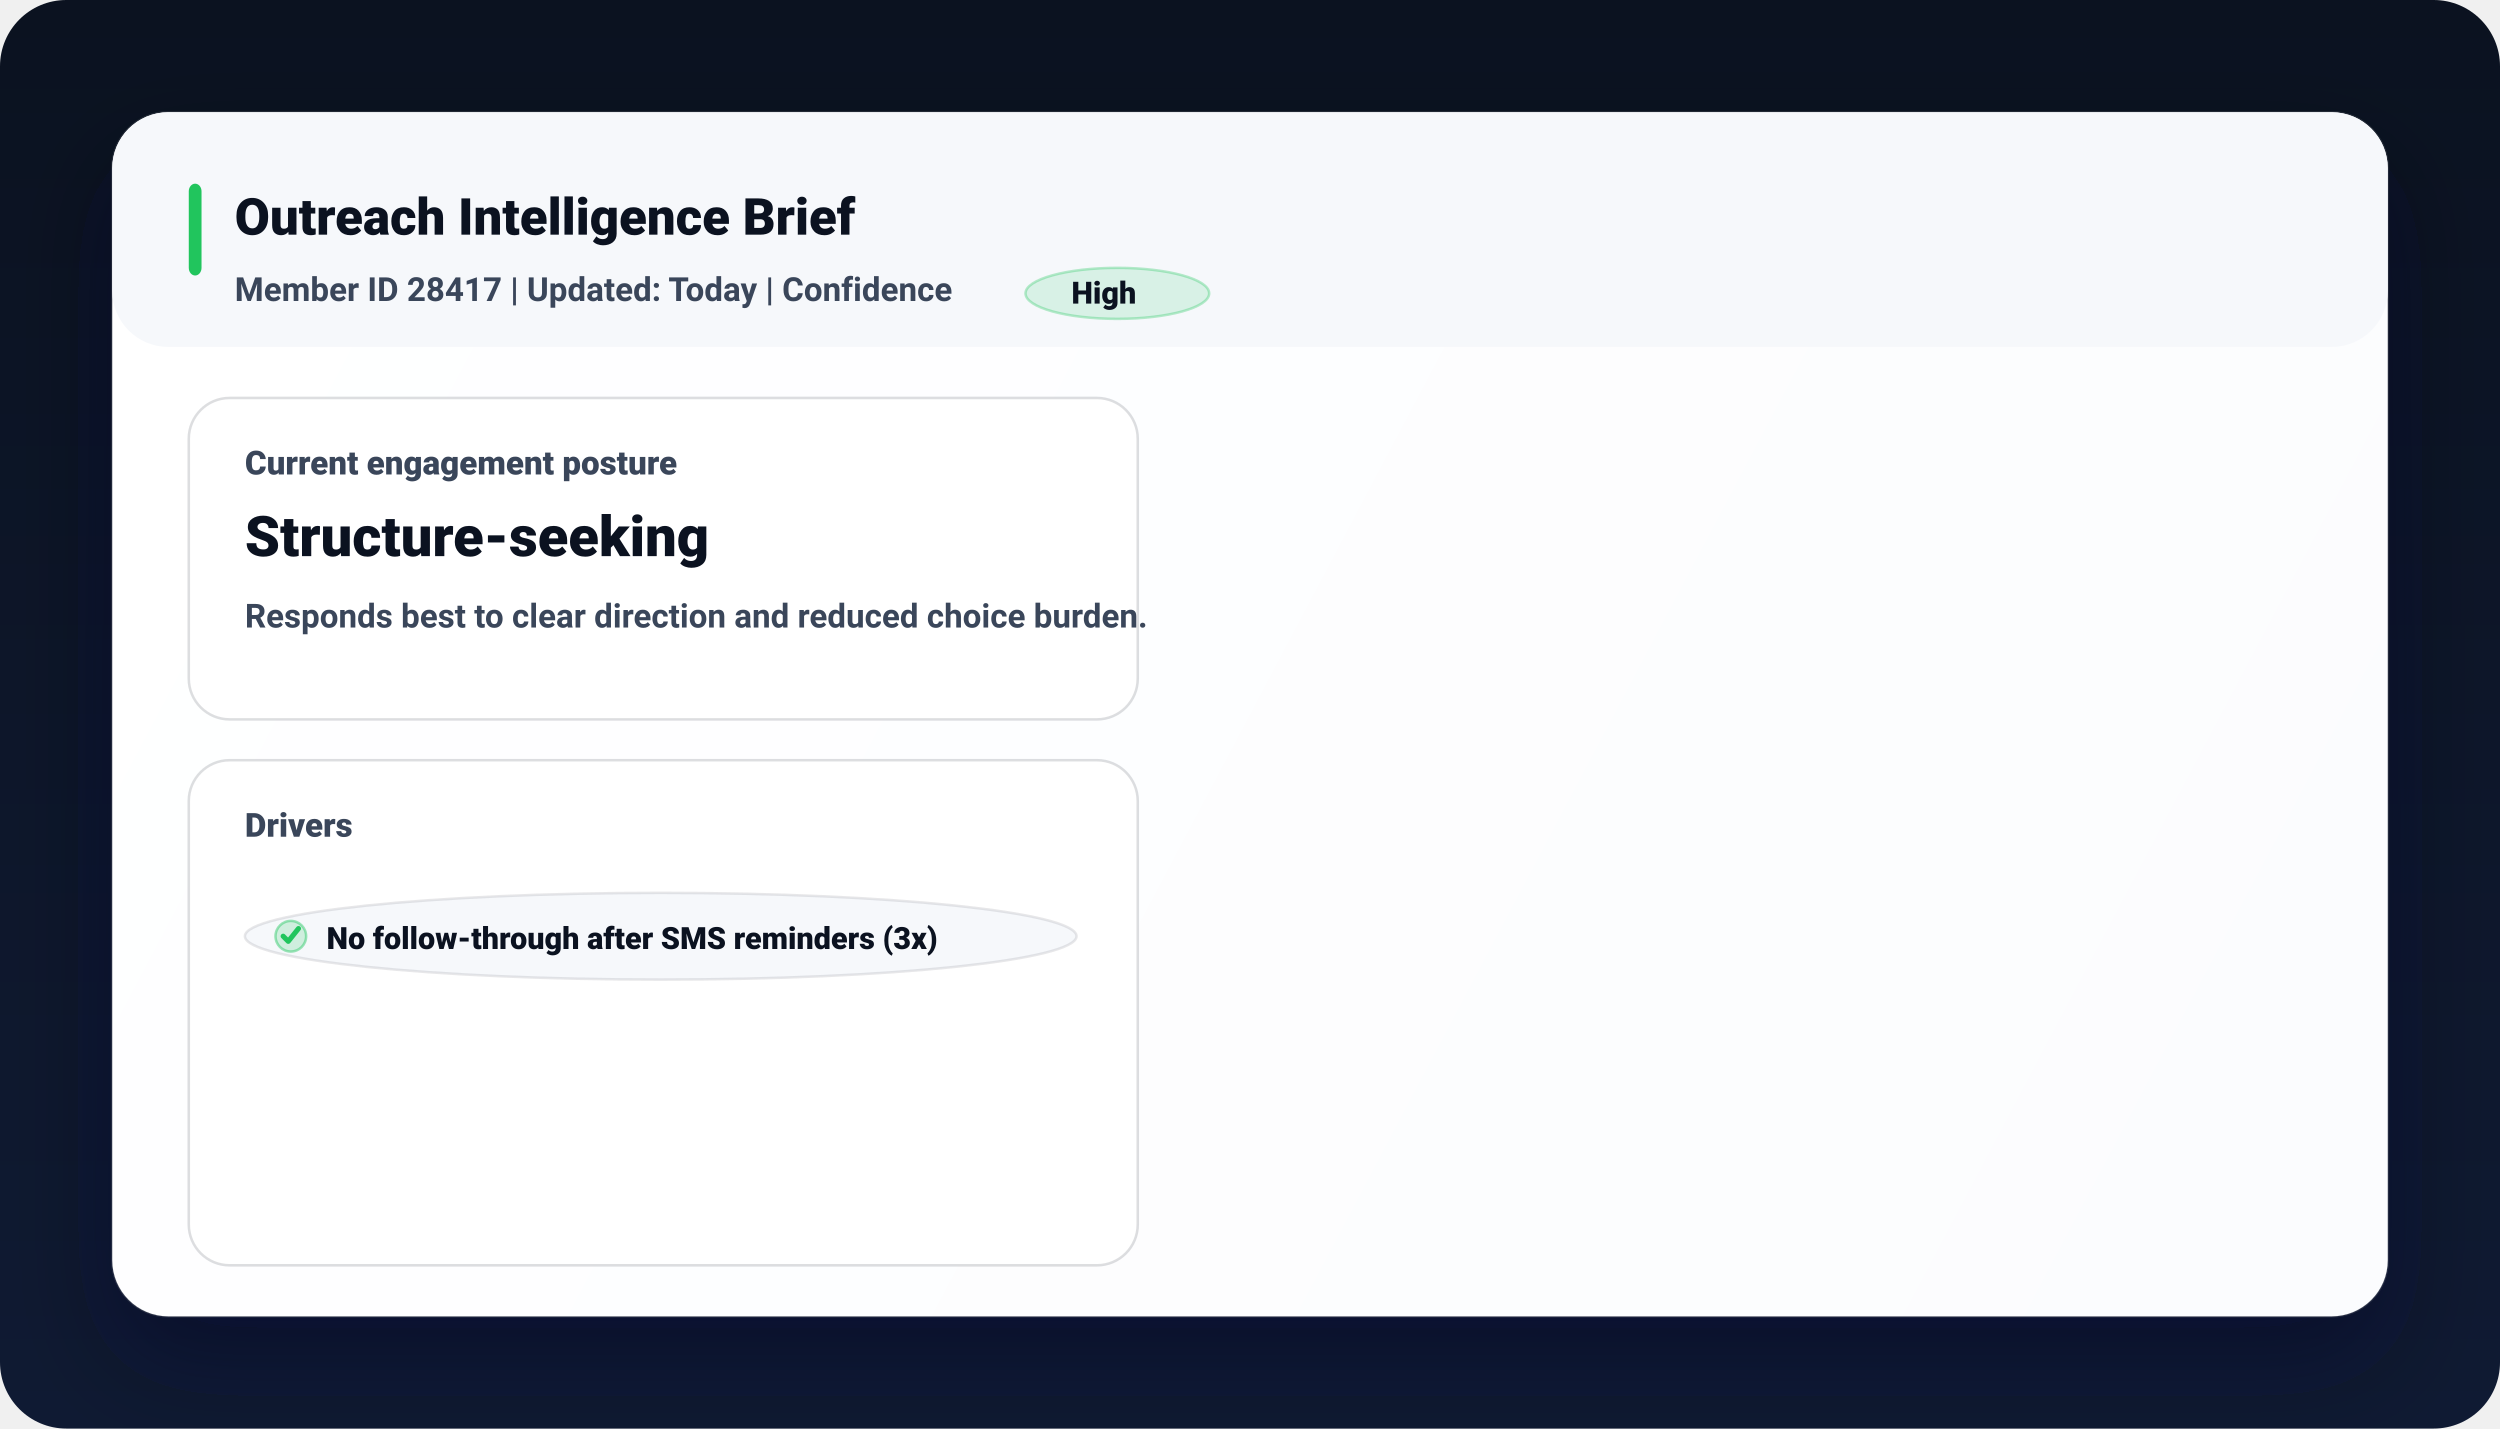
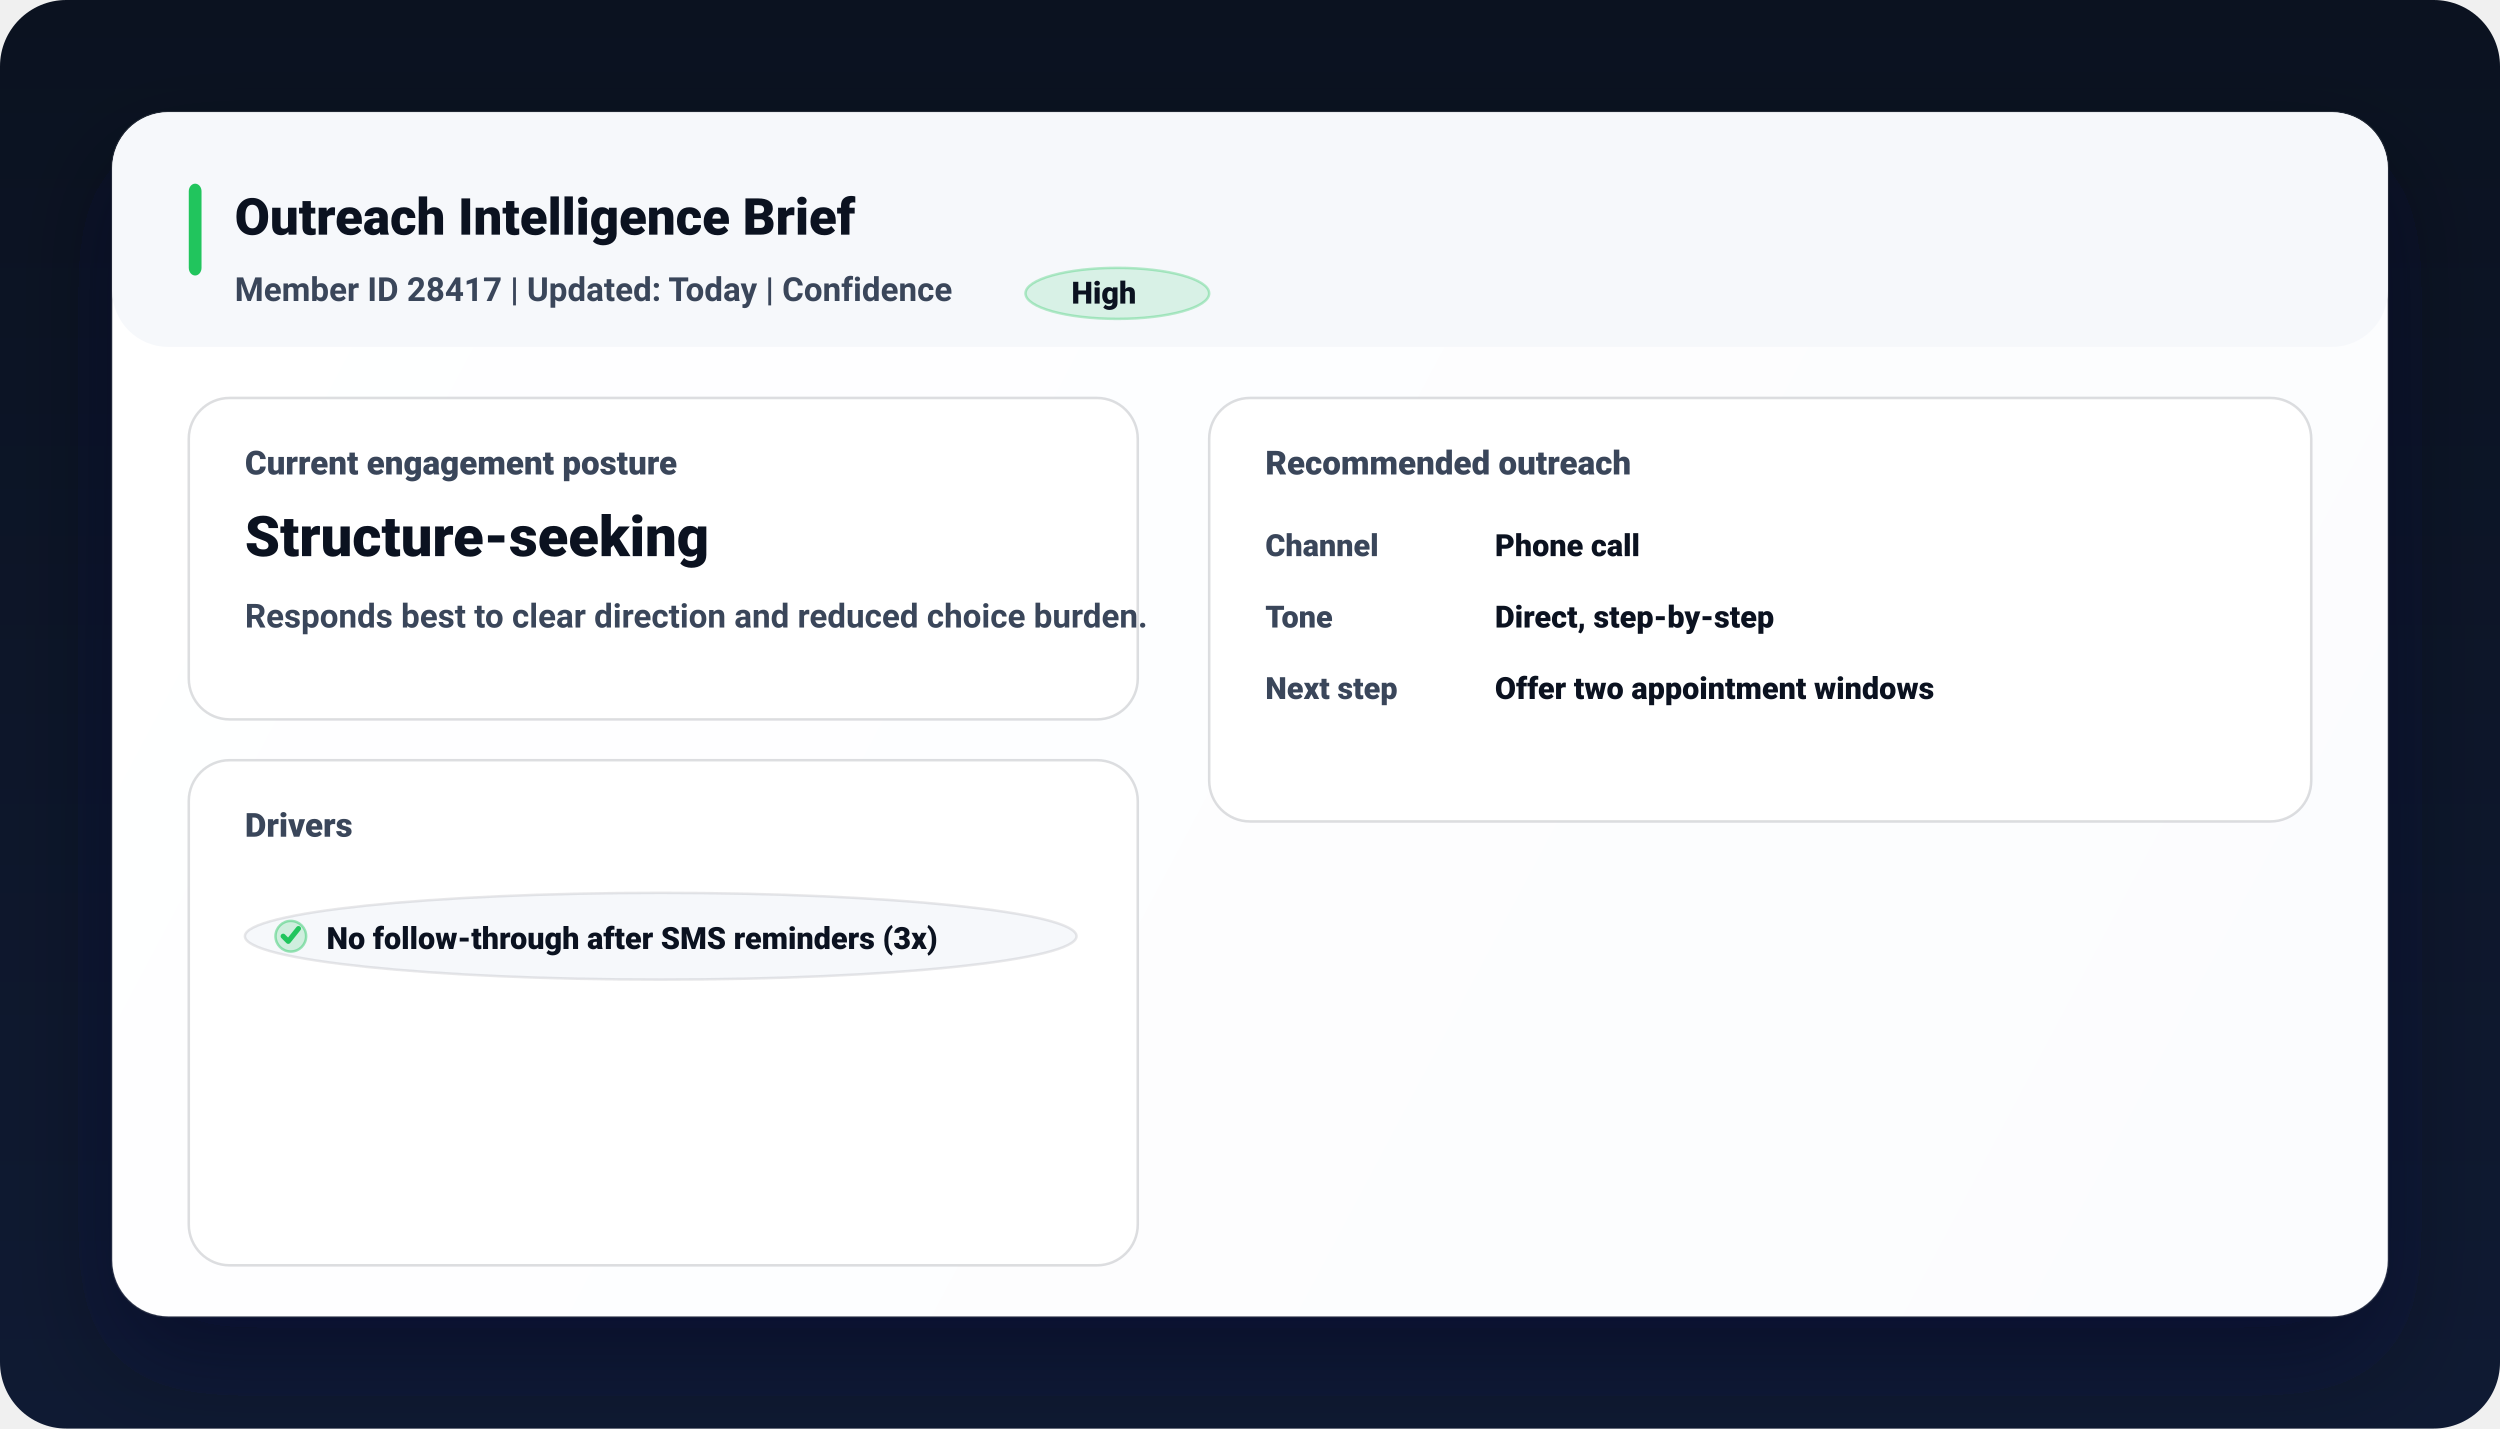
<svg xmlns="http://www.w3.org/2000/svg" width="980" height="560" viewBox="0 0 980 560" fill="none">
  <defs>
    <linearGradient id="bg" x1="0" y1="0" x2="0" y2="560" gradientUnits="userSpaceOnUse">
      <stop stop-color="#0B1220" />
      <stop offset="1" stop-color="#0F1A33" />
    </linearGradient>
    <linearGradient id="panel" x1="44" y1="44" x2="936" y2="516" gradientUnits="userSpaceOnUse">
      <stop stop-color="#FFFFFF" />
      <stop offset="1" stop-color="#FBFCFE" />
    </linearGradient>
    <filter id="shadow" x="-40" y="-40" width="1060" height="640" filterUnits="userSpaceOnUse">
      <feDropShadow dx="0" dy="18" stdDeviation="20" flood-color="#0B1220" flood-opacity="0.38" />
    </filter>
  </defs>
  <rect x="0" y="0" width="980" height="560" rx="26" fill="url(#bg)" />
  <rect x="44" y="44" width="892" height="472" rx="22" fill="url(#panel)" filter="url(#shadow)" />
  <rect x="44" y="44" width="892" height="472" rx="22" stroke="rgba(255,255,255,0.10)" />
  <rect x="44" y="44" width="892" height="92" rx="22" fill="#F6F8FB" />
  <rect x="74" y="72" width="5" height="36" rx="3" fill="#21C55D" />
  <text x="92" y="92" font-family="ui-sans-serif, system-ui, -apple-system, Segoe UI, Roboto, Helvetica, Arial" font-size="20" font-weight="900" fill="#0B1220">Outreach Intelligence Brief</text>
  <text x="92" y="118" font-family="ui-sans-serif, system-ui, -apple-system, Segoe UI, Roboto, Helvetica, Arial" font-size="13" font-weight="700" fill="#3A465A">Member ID 28417  |  Updated: Today  |  Confidence</text>
  <rect x="402" y="105" width="72" height="20" rx="999" fill="rgba(33,197,93,0.14)" stroke="rgba(33,197,93,0.32)" />
  <text x="420" y="119" font-family="ui-sans-serif, system-ui, -apple-system, Segoe UI, Roboto, Helvetica, Arial" font-size="12" font-weight="900" fill="#0B1220">High</text>
  <rect x="74" y="156" width="372" height="126" rx="16" fill="#FFFFFF" stroke="rgba(11,18,32,0.14)" />
  <text x="96" y="186" font-family="ui-sans-serif, system-ui, -apple-system, Segoe UI, Roboto, Helvetica, Arial" font-size="13" font-weight="900" fill="#3A465A">Current engagement posture</text>
  <text x="96" y="218" font-family="ui-sans-serif, system-ui, -apple-system, Segoe UI, Roboto, Helvetica, Arial" font-size="22" font-weight="950" fill="#0B1220">Structure-seeking</text>
  <text x="96" y="246" font-family="ui-sans-serif, system-ui, -apple-system, Segoe UI, Roboto, Helvetica, Arial" font-size="13" font-weight="650" fill="#3A465A">Responds best to clear direction and reduced choice burden.</text>
  <rect x="74" y="298" width="372" height="198" rx="16" fill="#FFFFFF" stroke="rgba(11,18,32,0.14)" />
  <text x="96" y="328" font-family="ui-sans-serif, system-ui, -apple-system, Segoe UI, Roboto, Helvetica, Arial" font-size="13" font-weight="900" fill="#3A465A">Drivers</text>
  <rect x="96" y="350" width="326" height="34" rx="999" fill="#F6F8FB" stroke="rgba(11,18,32,0.10)" />
  <circle cx="114" cy="367" r="6" fill="rgba(33,197,93,0.18)" stroke="rgba(33,197,93,0.44)" />
  <path d="M111 367l2 2 4-5" stroke="#21C55D" stroke-width="2" stroke-linecap="round" stroke-linejoin="round" />
  <text x="128" y="372" font-family="ui-sans-serif, system-ui, -apple-system, Segoe UI, Roboto, Helvetica, Arial" font-size="12" font-weight="800" fill="#0B1220">No follow-through after SMS reminders (3x)</text>
+   <rect x="474" y="156" width="432" height="166" rx="16" fill="#FFFFFF" stroke="rgba(11,18,32,0.14)" />
+   <text x="496" y="186" font-family="ui-sans-serif, system-ui, -apple-system, Segoe UI, Roboto, Helvetica, Arial" font-size="13" font-weight="900" fill="#3A465A">Recommended outreach</text>
+   <text x="496" y="218" font-family="ui-sans-serif, system-ui, -apple-system, Segoe UI, Roboto, Helvetica, Arial" font-size="12" font-weight="900" fill="#3A465A">Channel</text>
+   <text x="586" y="218" font-family="ui-sans-serif, system-ui, -apple-system, Segoe UI, Roboto, Helvetica, Arial" font-size="12" font-weight="900" fill="#0B1220">Phone call</text>
+   <text x="496" y="246" font-family="ui-sans-serif, system-ui, -apple-system, Segoe UI, Roboto, Helvetica, Arial" font-size="12" font-weight="900" fill="#3A465A">Tone</text>
+   <text x="586" y="246" font-family="ui-sans-serif, system-ui, -apple-system, Segoe UI, Roboto, Helvetica, Arial" font-size="12" font-weight="900" fill="#0B1220">Direct, step-by-step</text>
+   <text x="496" y="274" font-family="ui-sans-serif, system-ui, -apple-system, Segoe UI, Roboto, Helvetica, Arial" font-size="12" font-weight="900" fill="#3A465A">Next step</text>
+   <text x="586" y="274" font-family="ui-sans-serif, system-ui, -apple-system, Segoe UI, Roboto, Helvetica, Arial" font-size="12" font-weight="900" fill="#0B1220">Offer two appointment windows</text>
</svg>
